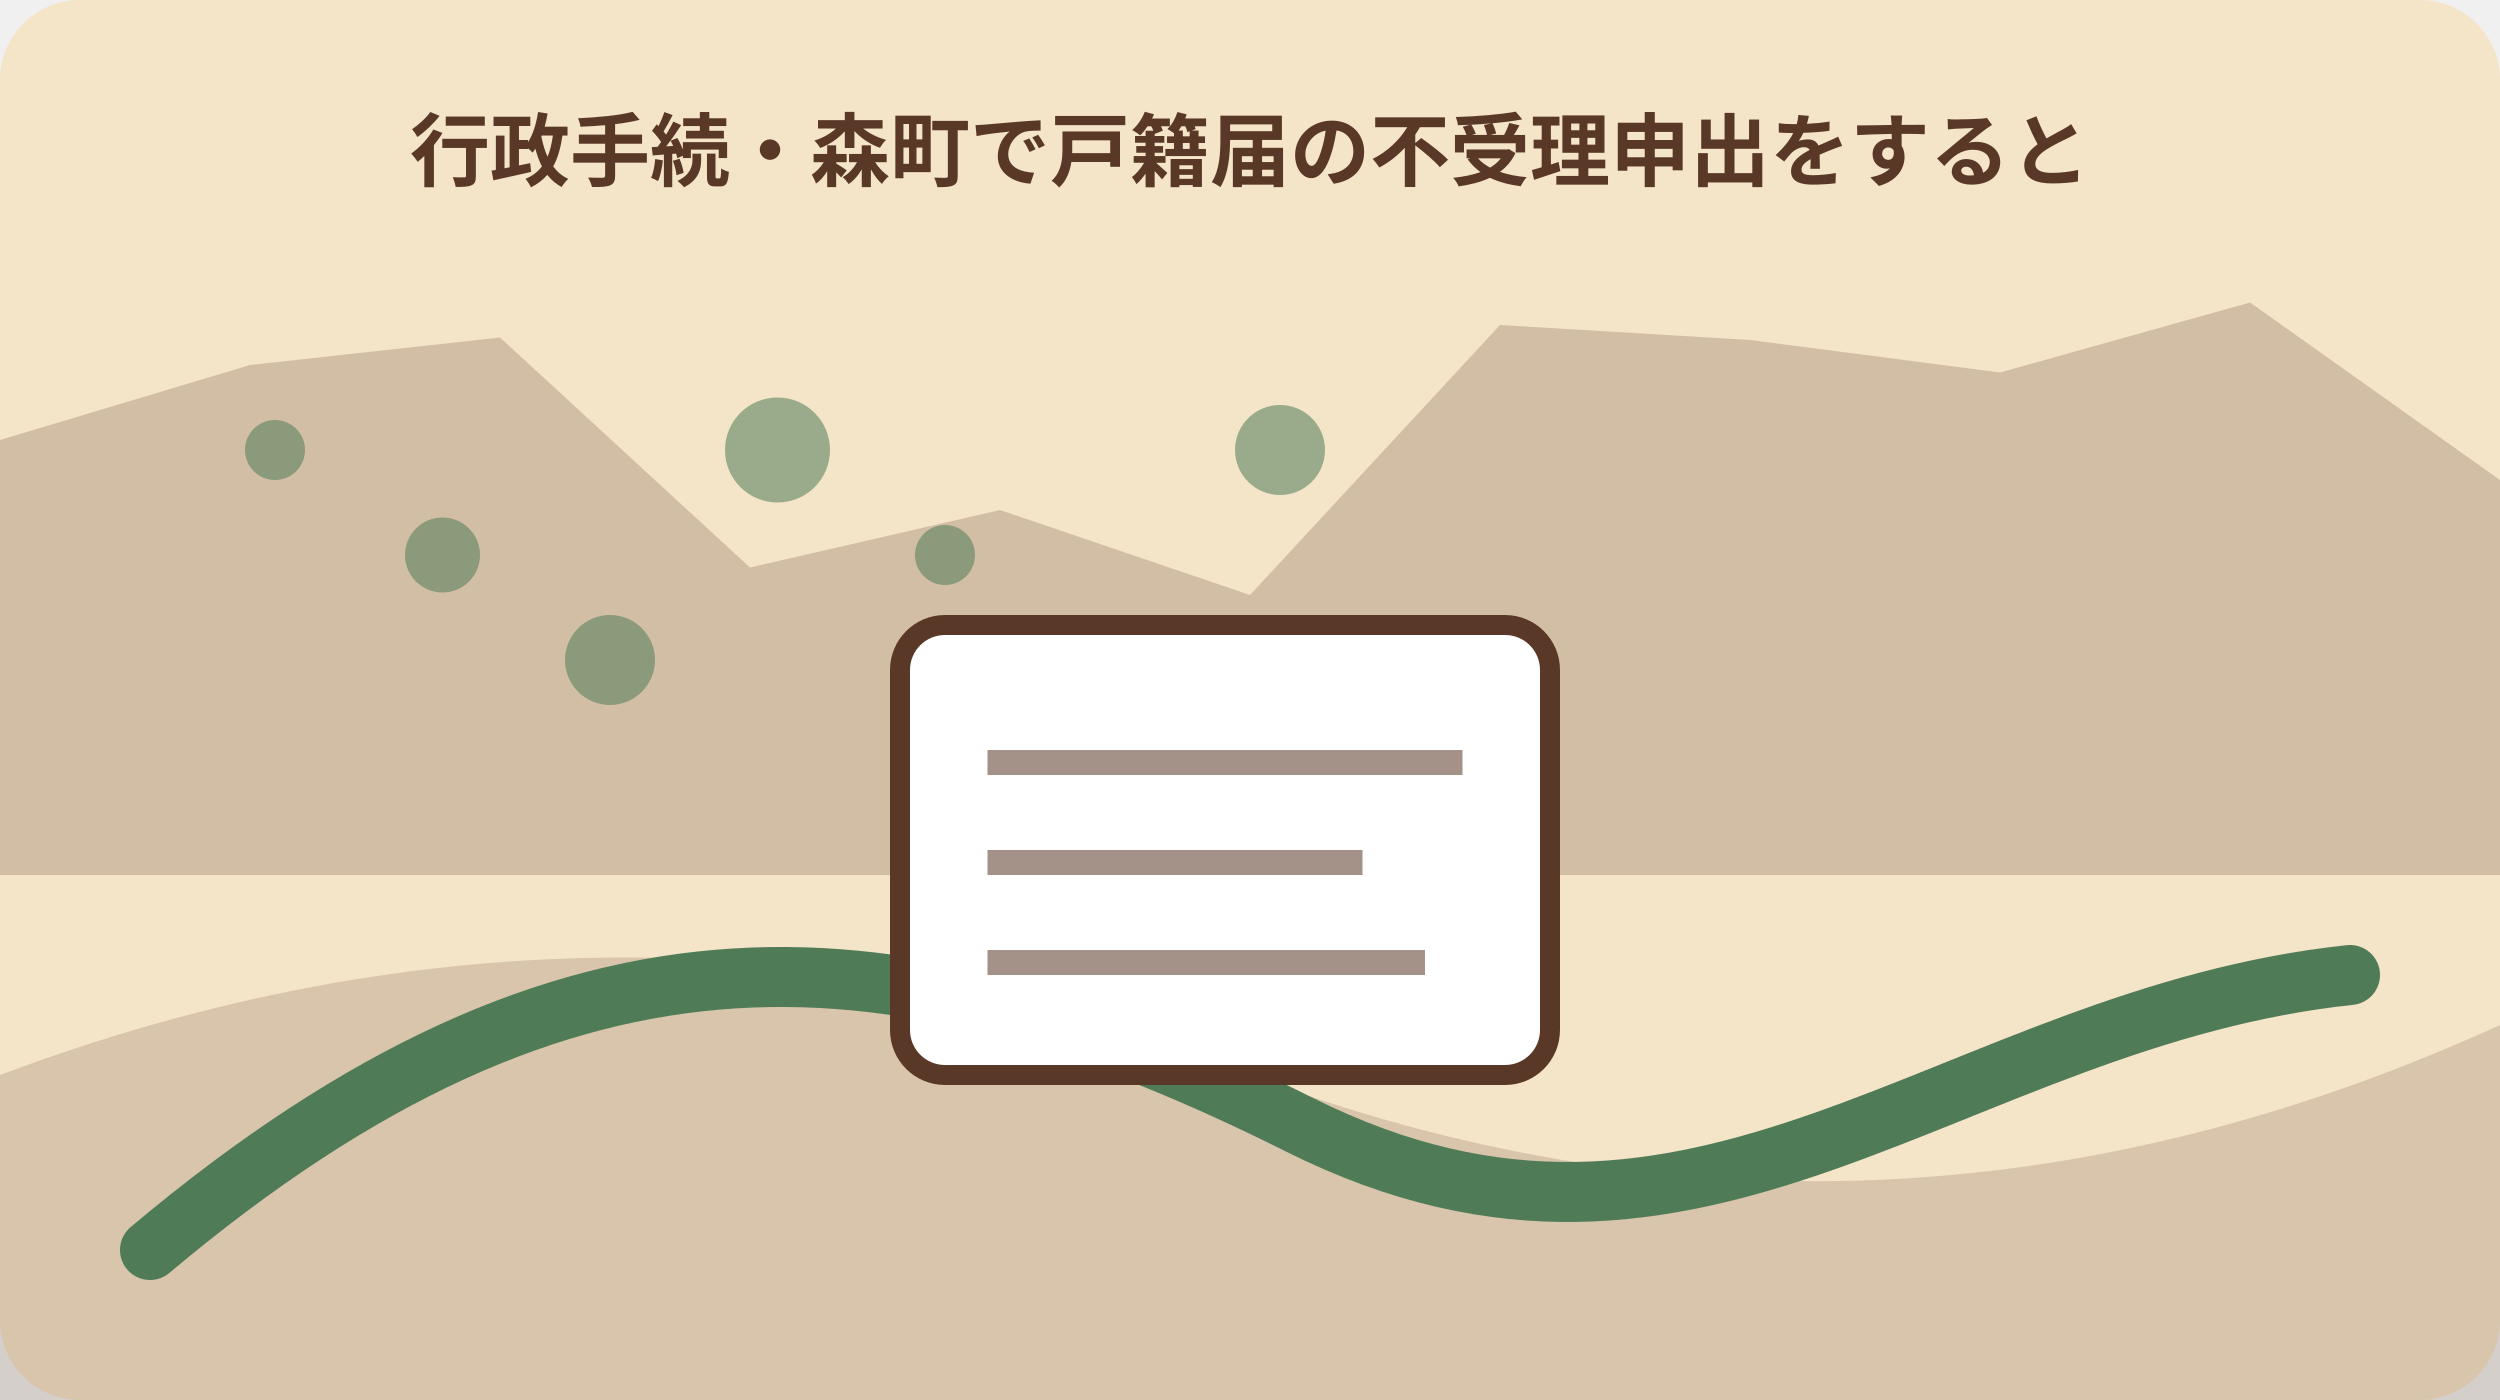
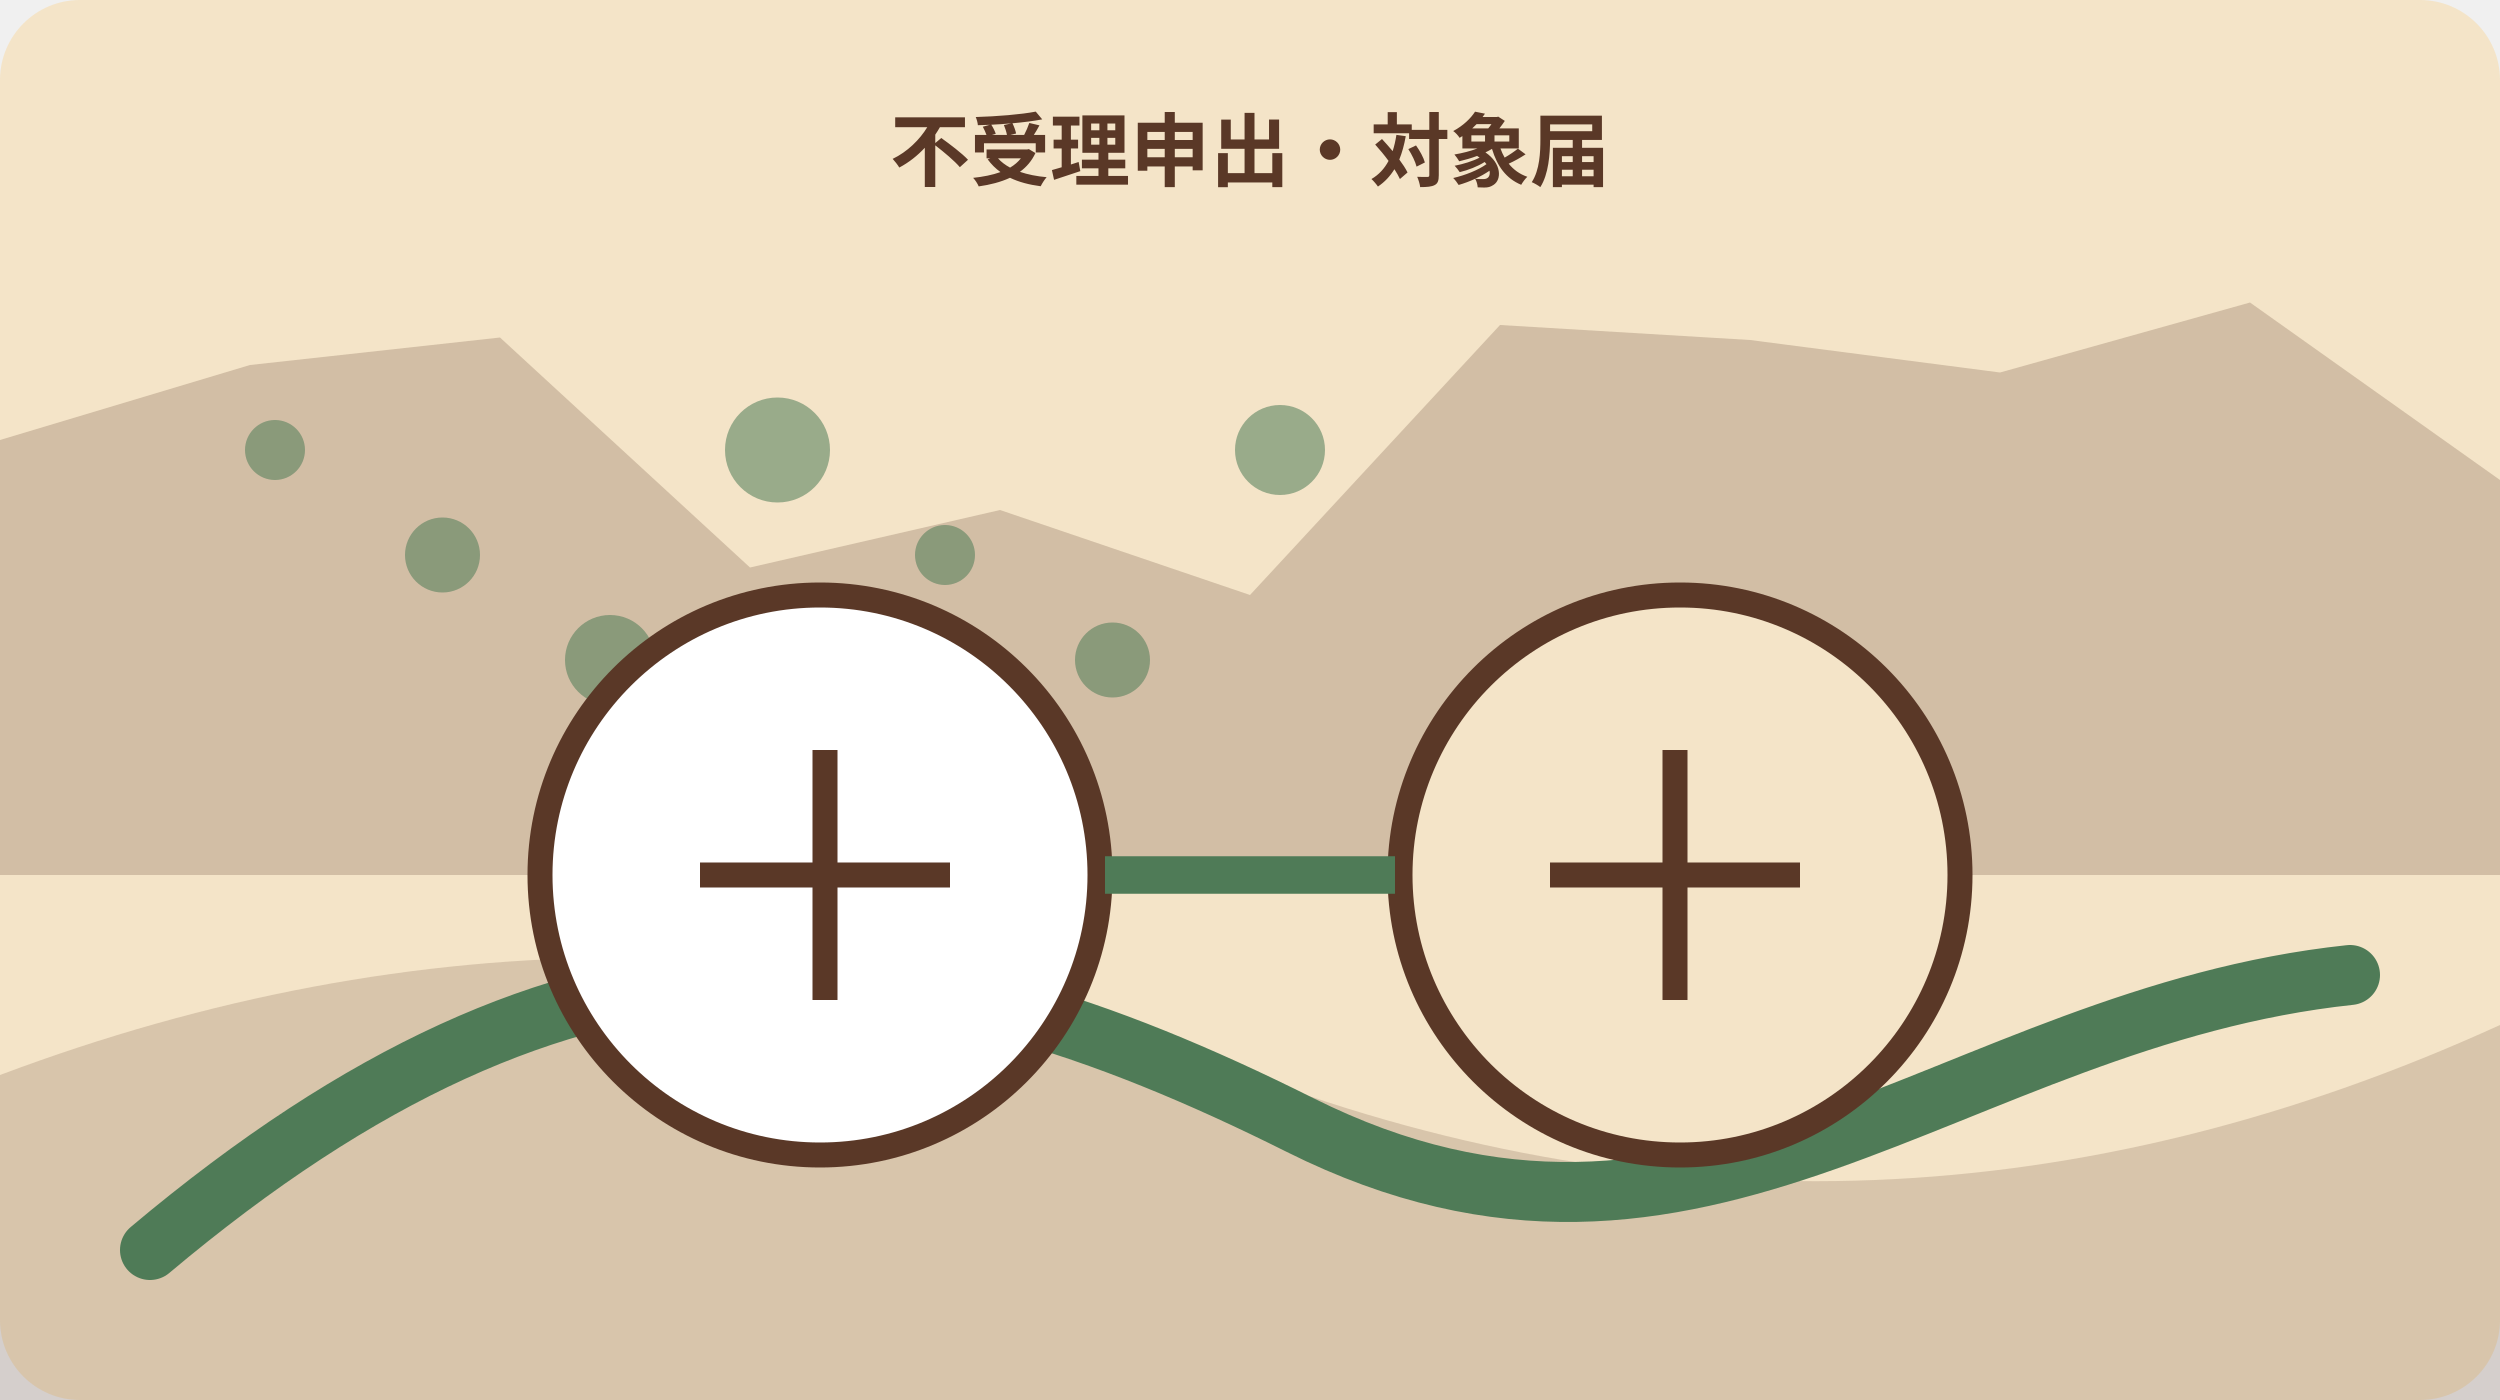
<svg xmlns="http://www.w3.org/2000/svg" width="1000" height="560" viewBox="0 0 1000 560" role="img" aria-labelledby="title desc" data-illustration="mori-editorial" data-topic-id="4" data-scene-index="2">
  <rect width="1000" height="560" rx="32" fill="#f4e4c8" />
  <polygon points="0,176 100,146 200,135 300,227 400,204 500,238 600,130 700,136 800,149 900,121 1000,192 1000,350 0,350" fill="#5a3827" opacity=".22" />
  <path d="M0 430 Q250 336 500 430 T1000 410 V560 H0Z" fill="#5a3827" opacity=".18" />
  <path d="M60 500 C230 357 360 370 520 450 S780 407 940 390" fill="none" stroke="#4f7b57" stroke-width="24" stroke-linecap="round" />
  <circle cx="110" cy="180" r="12" fill="#4f7b57" opacity=".55" />
  <circle cx="177" cy="222" r="15" fill="#4f7b57" opacity=".55" />
  <circle cx="244" cy="264" r="18" fill="#4f7b57" opacity=".55" />
  <circle cx="311" cy="180" r="21" fill="#4f7b57" opacity=".55" />
  <circle cx="378" cy="222" r="12" fill="#4f7b57" opacity=".55" />
  <circle cx="445" cy="264" r="15" fill="#4f7b57" opacity=".55" />
  <circle cx="512" cy="180" r="18" fill="#4f7b57" opacity=".55" />
-   <g data-scene="document">
-     <rect x="360" y="250" width="260" height="180" rx="18" fill="#fff" stroke="#5a3827" stroke-width="8" />
-     <path d="M395 305h190M395 345h150M395 385h175" stroke="#5a3827" stroke-width="10" opacity=".55" />
+   <g data-scene="nonacceptance-filing-types">
+     <circle cx="328" cy="350" r="112" fill="#fff" stroke="#5a3827" stroke-width="10" />
+     <circle cx="672" cy="350" r="112" fill="#f4e4c8" stroke="#5a3827" stroke-width="10" />
+     <path d="M442 350h116" stroke="#4f7b57" stroke-width="15" />
+     <path d="M280 350h100M330 300v100M620 350h100M670 300v100" stroke="#5a3827" stroke-width="10" />
  </g>
-   <text x="500" y="72" text-anchor="middle" font-family="sans-serif" font-size="32" font-weight="700" fill="#5a3827">行政手続・森町で戸籍届の不受理申出をすると</text>
+   <text x="500" y="72" text-anchor="middle" font-family="sans-serif" font-size="32" font-weight="700" fill="#5a3827">不受理申出・対象届</text>
</svg>
